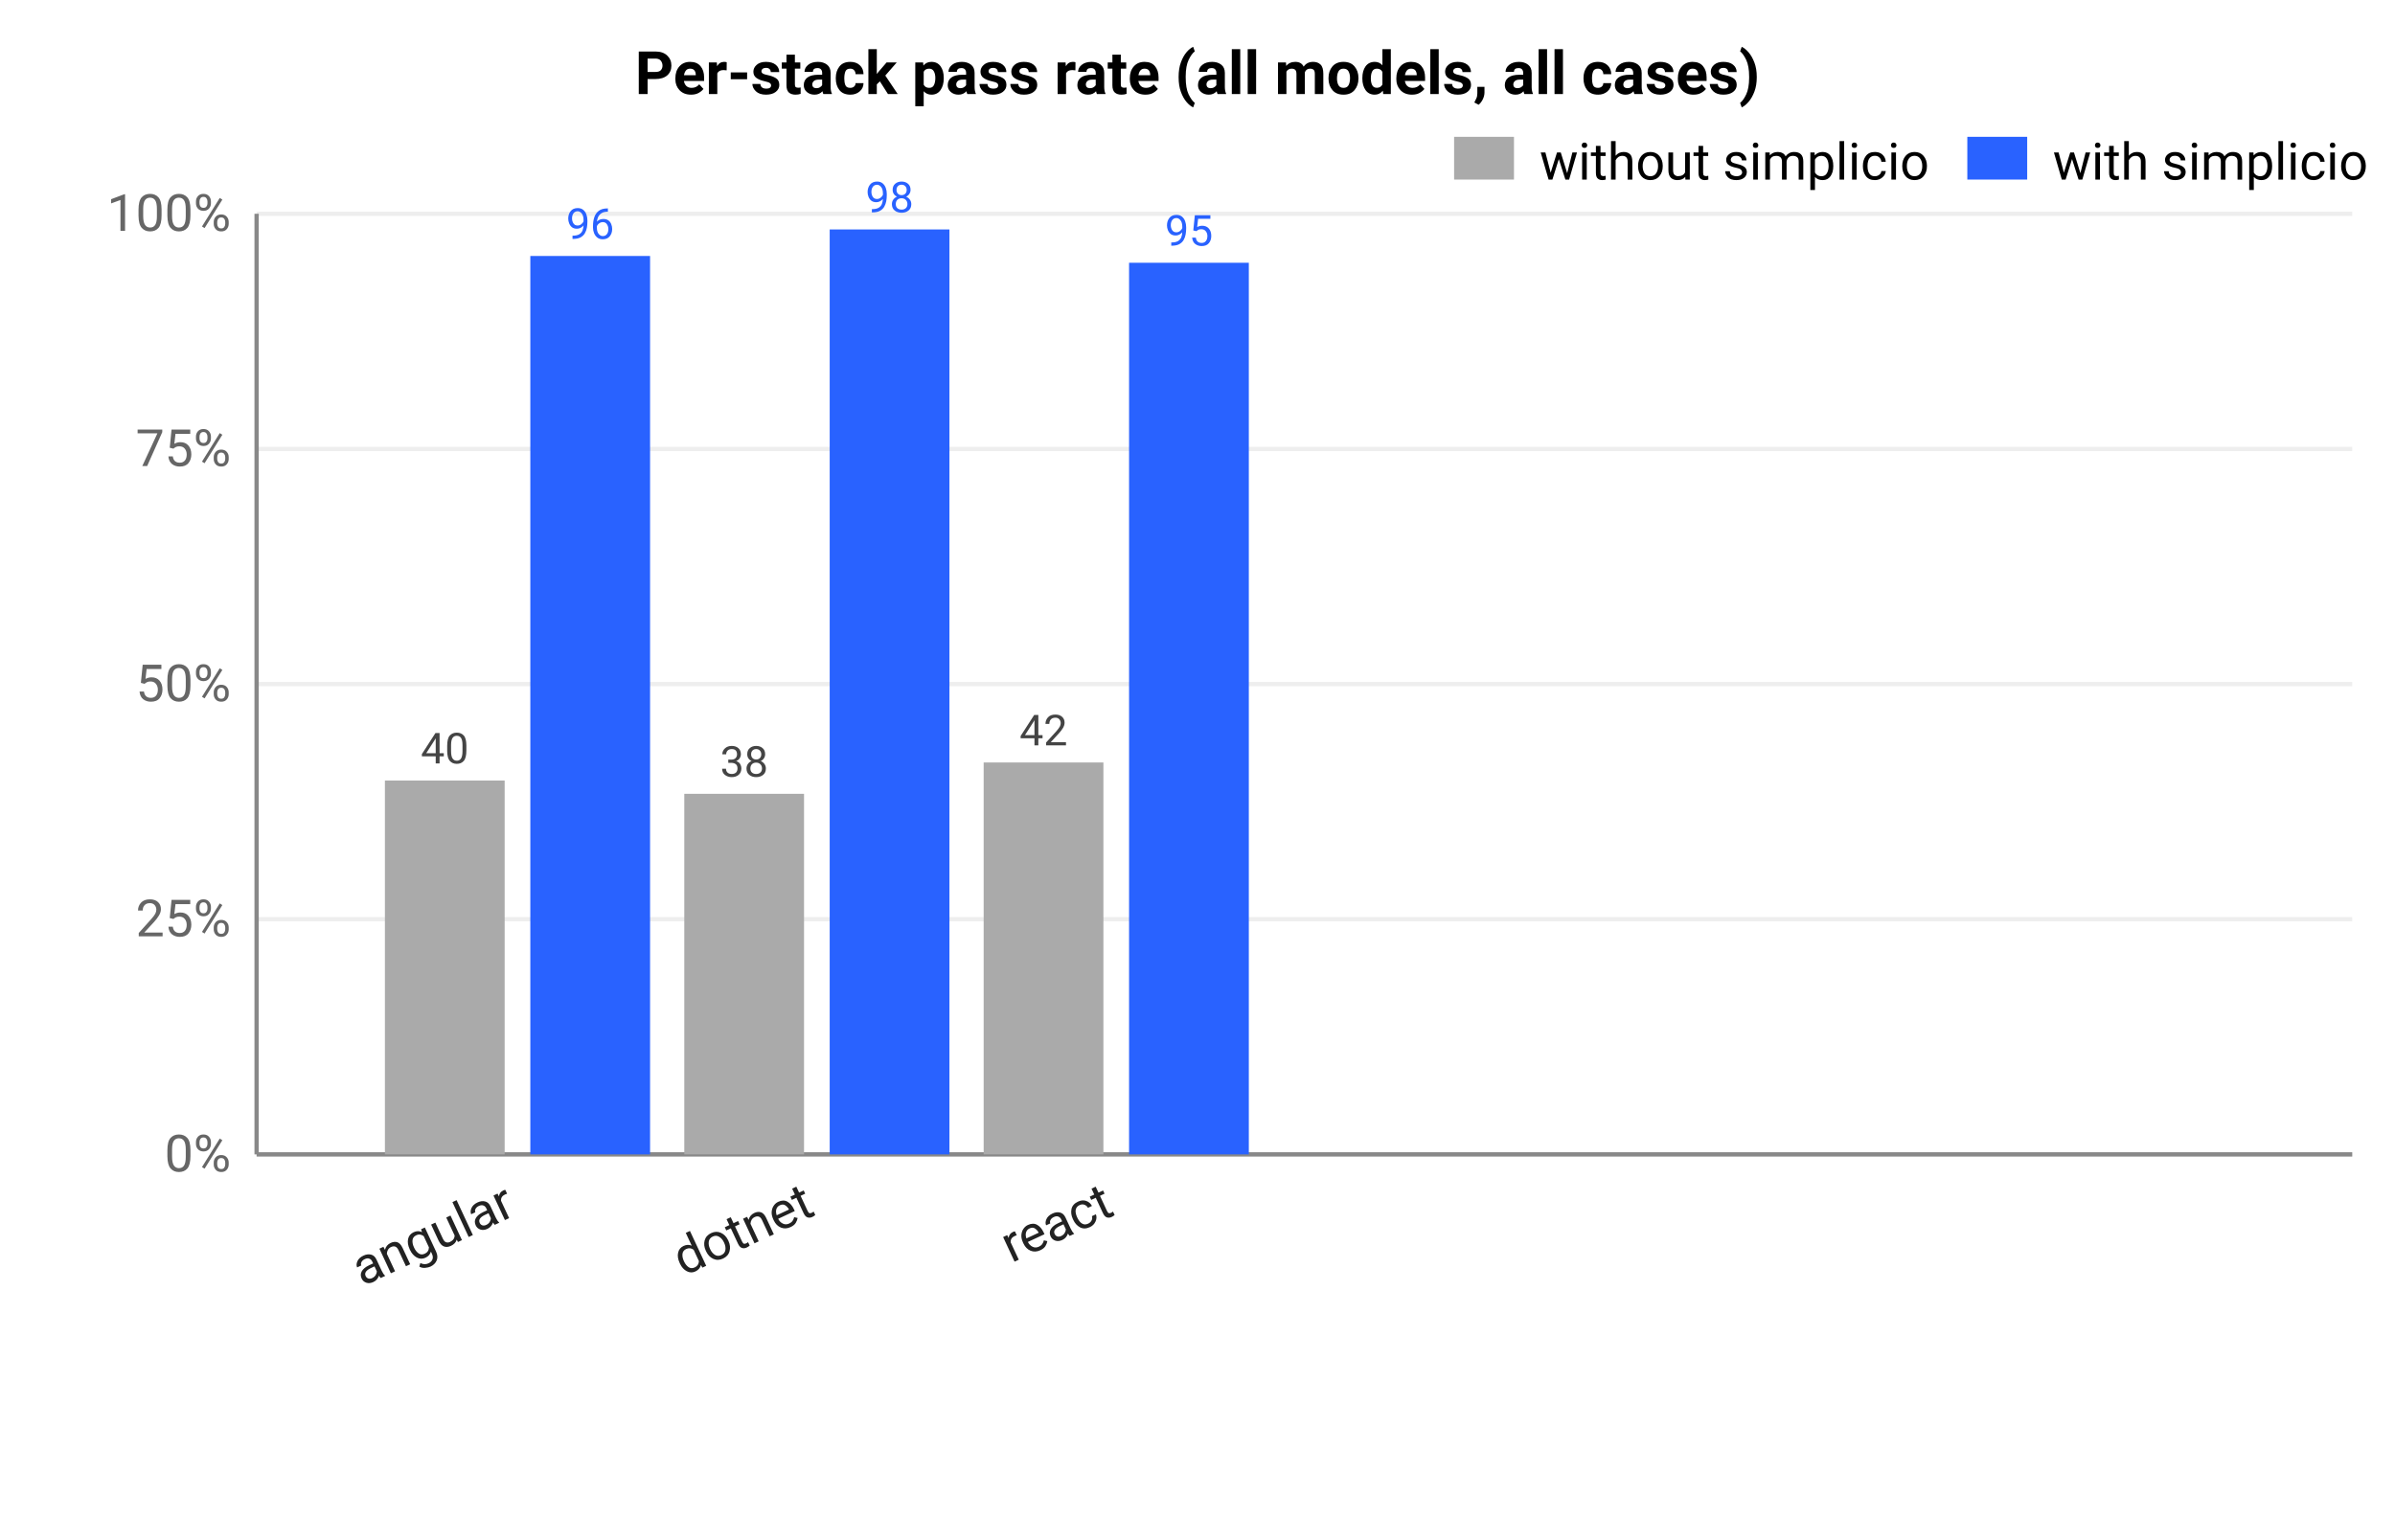
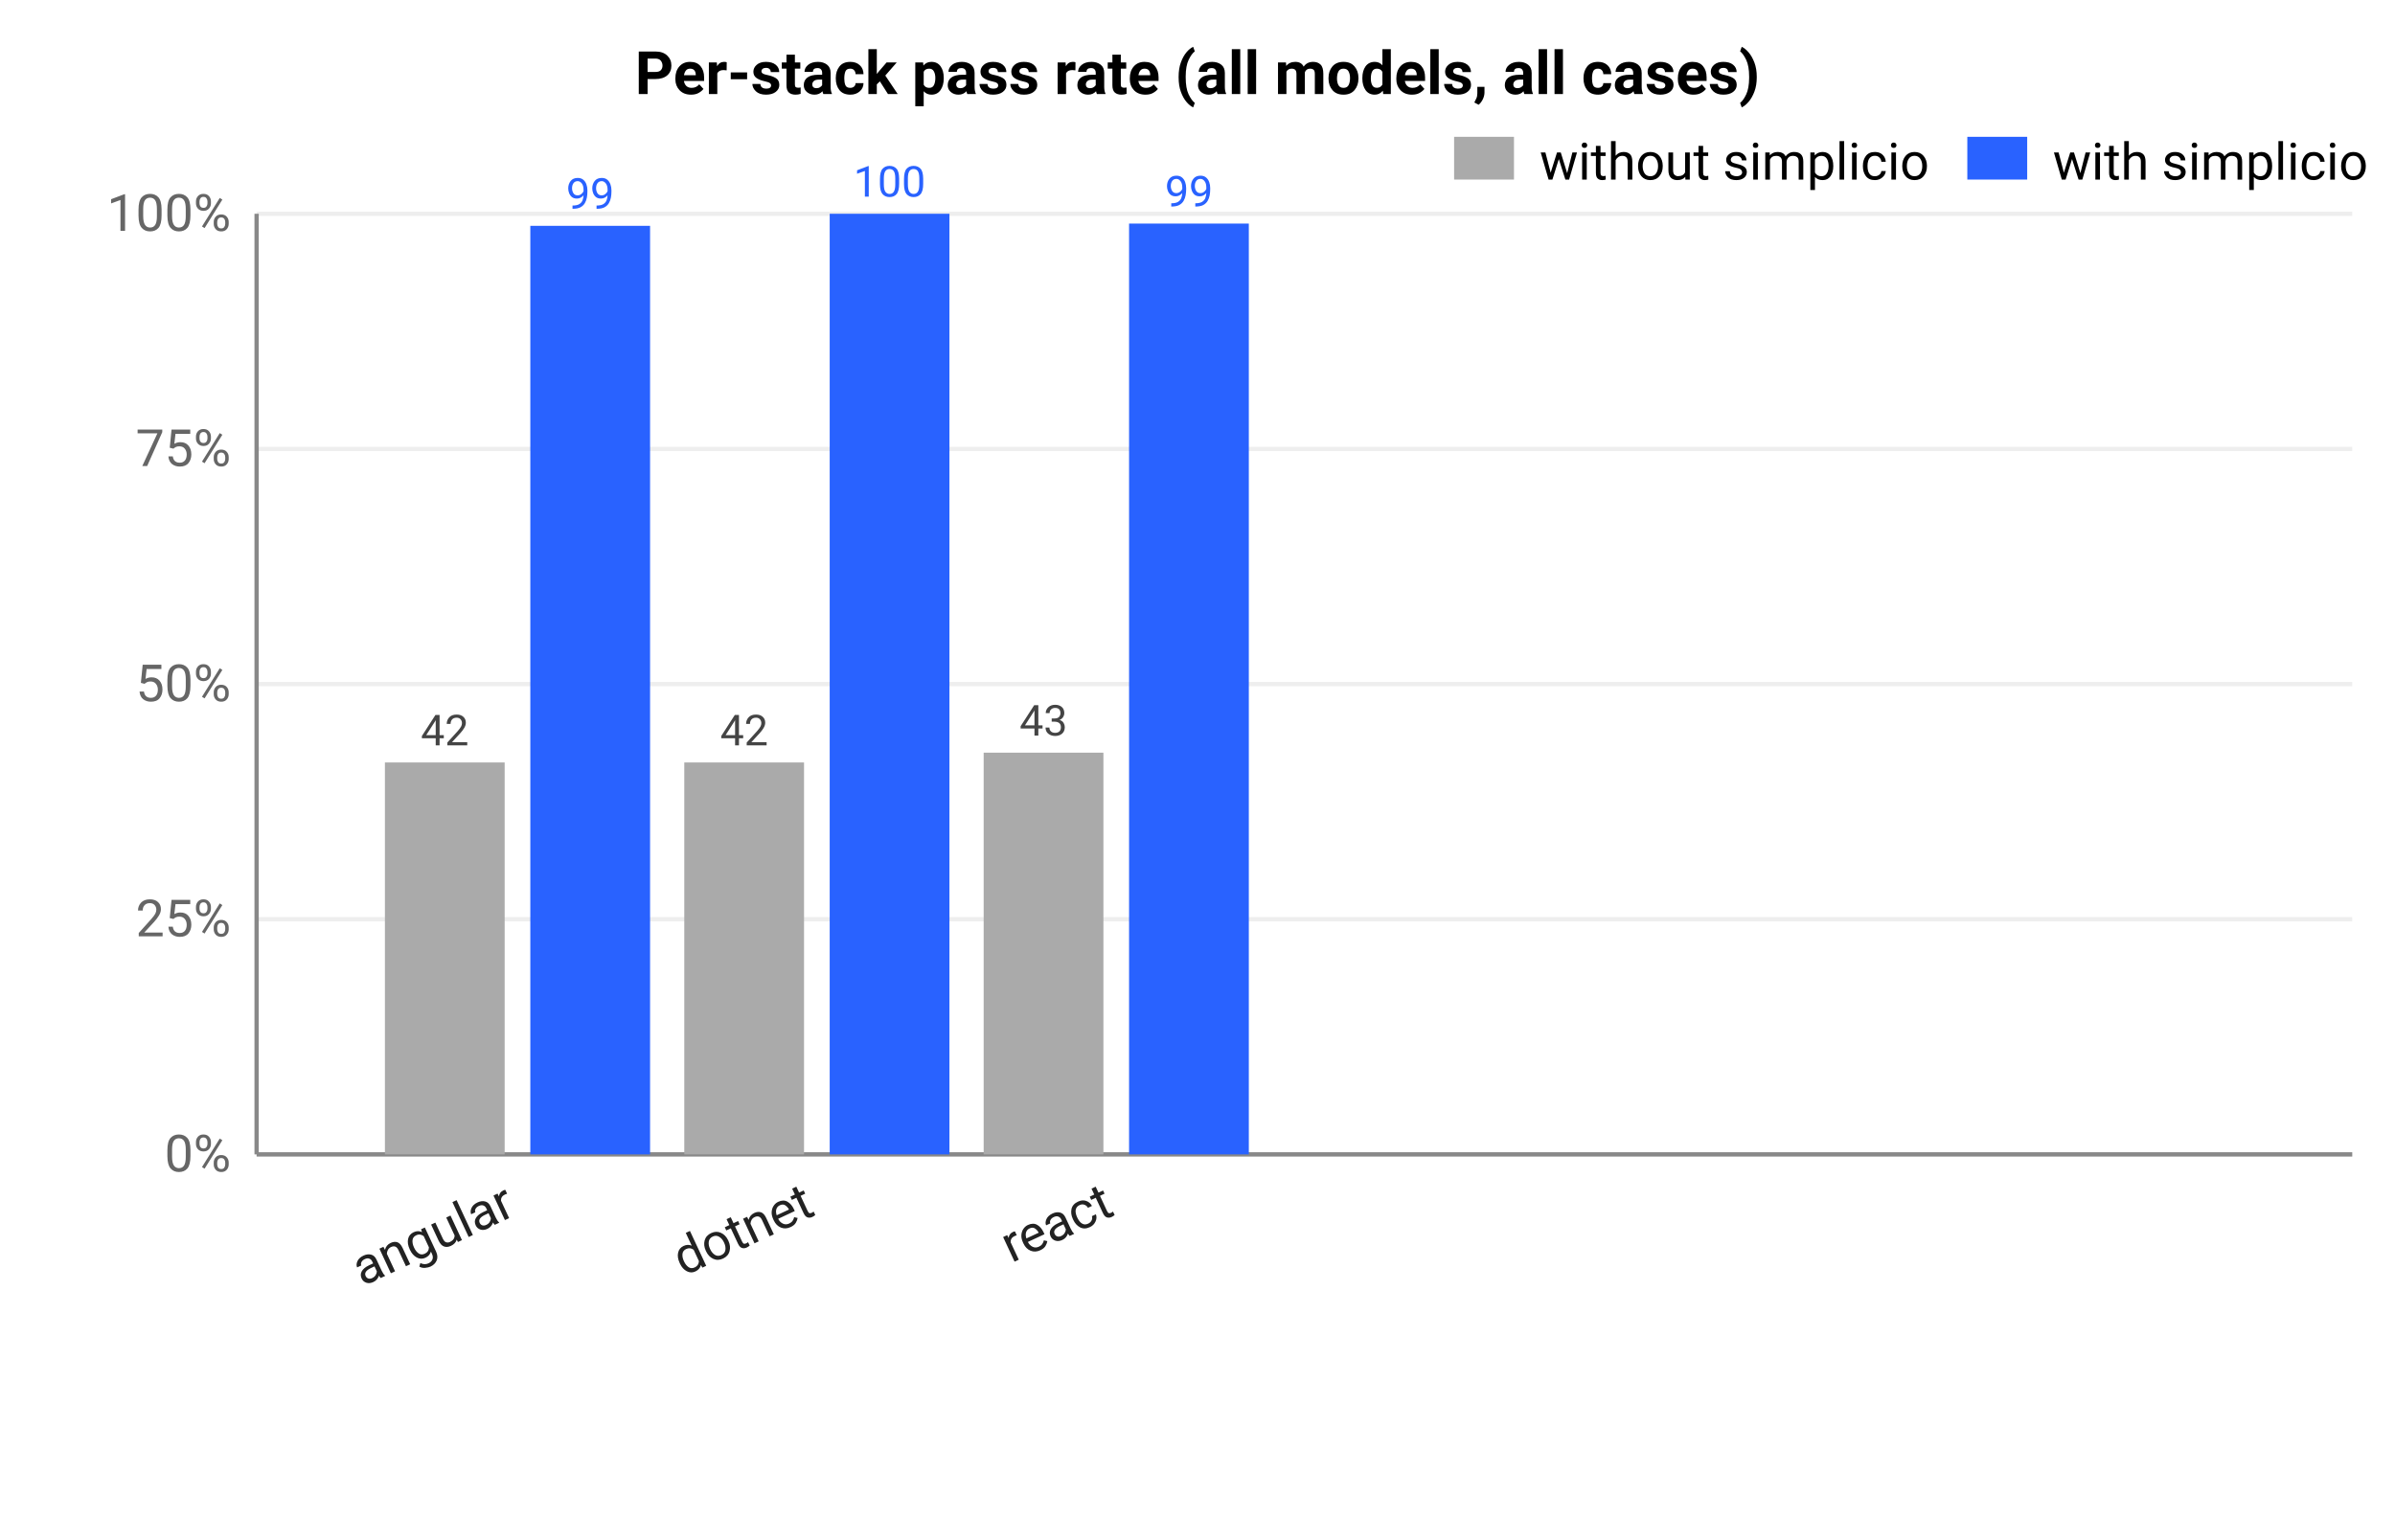
<svg xmlns="http://www.w3.org/2000/svg" viewBox="0 0 560 360" font-family="-apple-system,Segoe UI,Roboto,sans-serif" font-size="12">
  <style>.bar-sem{fill:#aaa}.bar-com{fill:#2962ff}.lbl{fill:#222}.ax{stroke:#888;stroke-width:1}.grid{stroke:#eee;stroke-width:1}</style>
  <text x="280.0" y="22" text-anchor="middle" font-weight="600" font-size="14">Per-stack pass rate (all models, all cases)</text>
  <line x1="60" y1="50.0" x2="550" y2="50.0" class="grid" />
  <text x="54" y="54.0" text-anchor="end" fill="#666">100%</text>
  <line x1="60" y1="105.0" x2="550" y2="105.0" class="grid" />
  <text x="54" y="109.0" text-anchor="end" fill="#666">75%</text>
  <line x1="60" y1="160.0" x2="550" y2="160.0" class="grid" />
  <text x="54" y="164.0" text-anchor="end" fill="#666">50%</text>
  <line x1="60" y1="215.0" x2="550" y2="215.0" class="grid" />
  <text x="54" y="219.0" text-anchor="end" fill="#666">25%</text>
  <line x1="60" y1="270.0" x2="550" y2="270.0" class="grid" />
  <text x="54" y="274.0" text-anchor="end" fill="#666">0%</text>
  <line x1="60" y1="270" x2="550" y2="270" class="ax" />
  <line x1="60" y1="50" x2="60" y2="270" class="ax" />
-   <rect x="90" y="182.564" width="28" height="87.436" class="bar-sem" />
-   <rect x="124" y="59.872" width="28" height="210.128" class="bar-com" />
-   <text x="104.0" y="178.564" text-anchor="middle" fill="#444" font-size="10">40</text>
-   <text x="138.0" y="55.872" text-anchor="middle" fill="#2962ff" font-size="10">96</text>
+   <rect x="90" y="178.333" width="28" height="91.667" class="bar-sem" />
+   <rect x="124" y="52.821" width="28" height="217.179" class="bar-com" />
+   <text x="104.0" y="174.333" text-anchor="middle" fill="#444" font-size="10">42</text>
+   <text x="138.0" y="48.821" text-anchor="middle" fill="#2962ff" font-size="10">99</text>
  <text x="121" y="284" transform="rotate(-25 121 284)" text-anchor="end" class="lbl">angular</text>
-   <rect x="160" y="185.667" width="28" height="84.333" class="bar-sem" />
-   <rect x="194" y="53.667" width="28" height="216.333" class="bar-com" />
-   <text x="174.0" y="181.667" text-anchor="middle" fill="#444" font-size="10">38</text>
-   <text x="208.0" y="49.667" text-anchor="middle" fill="#2962ff" font-size="10">98</text>
+   <rect x="160" y="178.333" width="28" height="91.667" class="bar-sem" />
+   <rect x="194" y="50.0" width="28" height="220.0" class="bar-com" />
+   <text x="174.0" y="174.333" text-anchor="middle" fill="#444" font-size="10">42</text>
+   <text x="208.0" y="46.0" text-anchor="middle" fill="#2962ff" font-size="10">100</text>
  <text x="191" y="284" transform="rotate(-25 191 284)" text-anchor="end" class="lbl">dotnet</text>
-   <rect x="230" y="178.333" width="28" height="91.667" class="bar-sem" />
-   <rect x="264" y="61.458" width="28" height="208.542" class="bar-com" />
-   <text x="244.0" y="174.333" text-anchor="middle" fill="#444" font-size="10">42</text>
-   <text x="278.0" y="57.458" text-anchor="middle" fill="#2962ff" font-size="10">95</text>
+   <rect x="230" y="176.042" width="28" height="93.958" class="bar-sem" />
+   <rect x="264" y="52.292" width="28" height="217.708" class="bar-com" />
+   <text x="244.0" y="172.042" text-anchor="middle" fill="#444" font-size="10">43</text>
+   <text x="278.0" y="48.292" text-anchor="middle" fill="#2962ff" font-size="10">99</text>
  <text x="261" y="284" transform="rotate(-25 261 284)" text-anchor="end" class="lbl">react</text>
  <rect x="340" y="32" width="14" height="10" class="bar-sem" />
  <text x="360" y="42">without simplicio</text>
  <rect x="460" y="32" width="14" height="10" class="bar-com" />
  <text x="480" y="42">with simplicio</text>
</svg>
